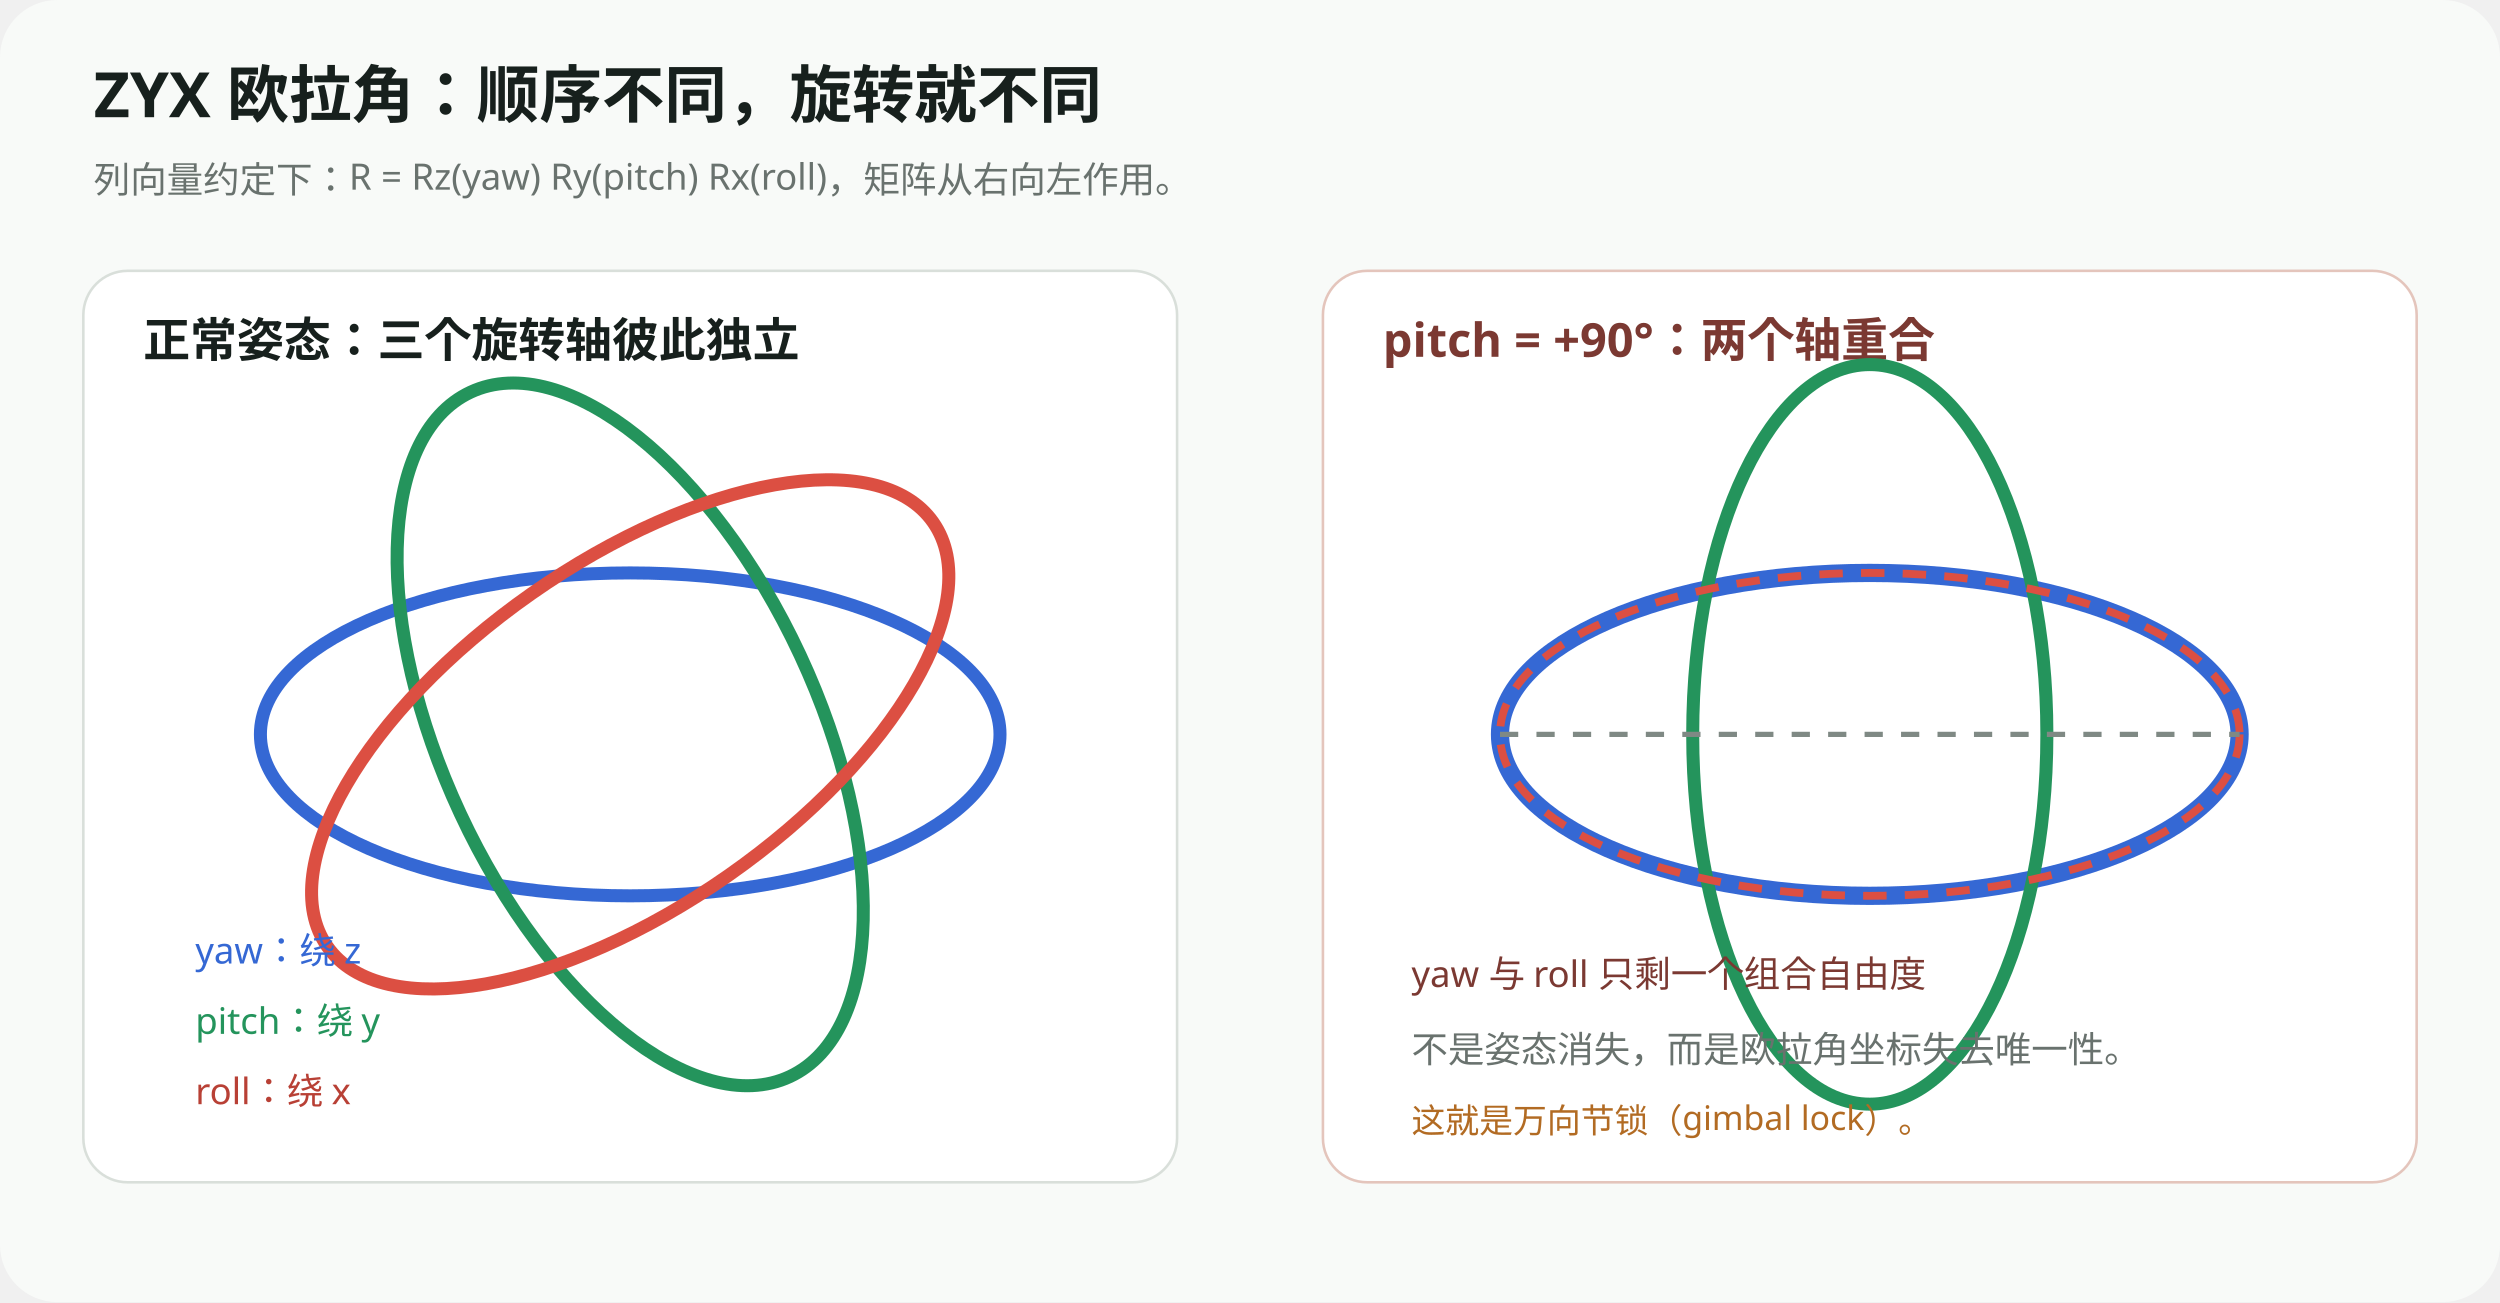
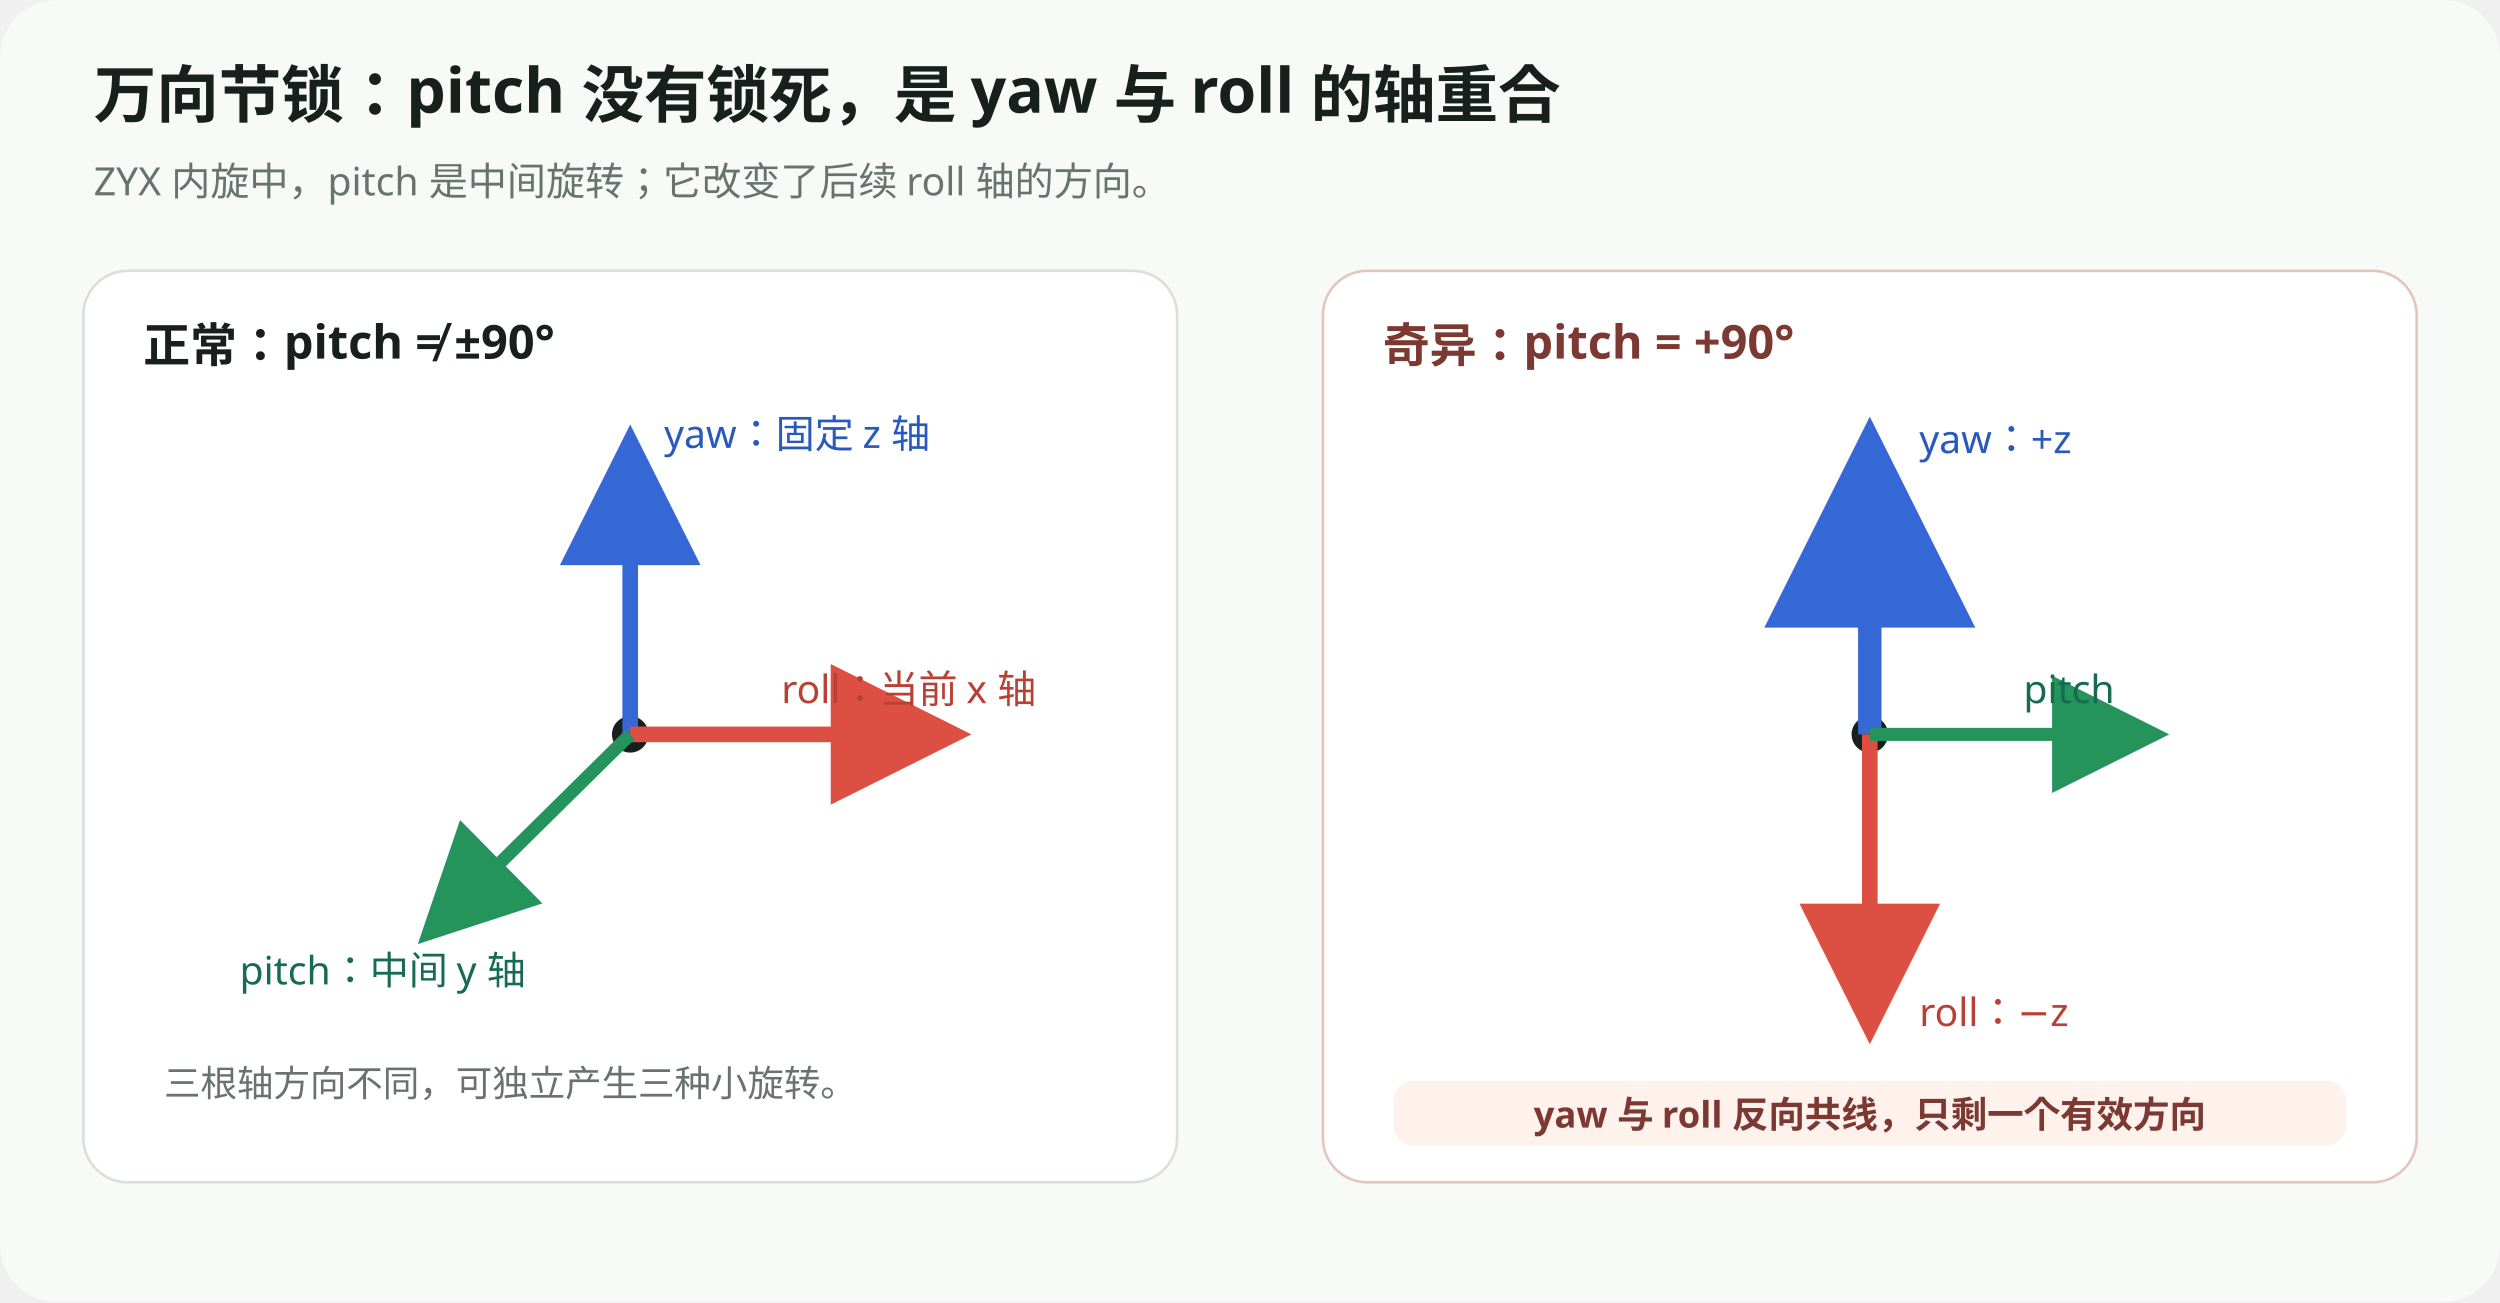
<svg xmlns="http://www.w3.org/2000/svg" width="960" height="500" viewBox="0 0 960 500">
  <defs>
-     <marker id="r" markerWidth="8" markerHeight="8" refX="7" refY="4" orient="auto">
-       <path d="M0 0L8 4L0 8Z" fill="#dc4f42" />
+     <marker id="blue" markerWidth="9" markerHeight="9" refX="8" refY="4.5" orient="auto">
+       <path d="M0 0L9 4.5L0 9Z" fill="#3568d4" />
    </marker>
-     <marker id="g" markerWidth="8" markerHeight="8" refX="7" refY="4" orient="auto">
-       <path d="M0 0L8 4L0 8Z" fill="#24945c" />
+     <marker id="red" markerWidth="9" markerHeight="9" refX="8" refY="4.5" orient="auto">
+       <path d="M0 0L9 4.5L0 9Z" fill="#dc4f42" />
    </marker>
-     <marker id="b" markerWidth="8" markerHeight="8" refX="7" refY="4" orient="auto">
-       <path d="M0 0L8 4L0 8Z" fill="#3568d4" />
+     <marker id="green" markerWidth="9" markerHeight="9" refX="8" refY="4.5" orient="auto">
+       <path d="M0 0L9 4.5L0 9Z" fill="#24945c" />
    </marker>
  </defs>
  <rect width="960" height="500" rx="22" fill="#f8faf8" />
-   <text x="36" y="45" font-family="sans-serif" font-size="24" font-weight="700" fill="#17201d">ZYX 欧拉角：顺序不同，旋转就不同</text>
-   <text x="36" y="74" font-family="sans-serif" font-size="14" fill="#69726e">列向量约定下：R = Rz(yaw) Ry(pitch) Rx(roll)，矩阵从右向左作用。</text>
+   <text x="36" y="45" font-family="sans-serif" font-size="24" font-weight="700" fill="#17201d">万向节锁：pitch 没有锁死，是 yaw 与 roll 的轴重合</text>
+   <text x="36" y="75" font-family="sans-serif" font-size="15" fill="#69726e">ZYX 内旋中，pitch 是中间旋转；它改变了后续 roll 轴的方向。</text>
  <rect x="32" y="104" width="420" height="350" rx="17" fill="#fff" stroke="#d9dfda" />
-   <text x="55" y="137" font-family="sans-serif" font-size="18" font-weight="700" fill="#17201d">正常姿态：三个旋转轴彼此独立</text>
-   <ellipse cx="242" cy="282" rx="142" ry="62" fill="none" stroke="#3568d4" stroke-width="5" />
-   <ellipse cx="242" cy="282" rx="72" ry="145" fill="none" stroke="#24945c" stroke-width="5" transform="rotate(-25 242 282)" />
-   <ellipse cx="242" cy="282" rx="66" ry="142" fill="none" stroke="#dc4f42" stroke-width="5" transform="rotate(55 242 282)" />
-   <text x="75" y="370" font-family="sans-serif" font-size="14" fill="#3568d4">yaw：绕 z</text>
-   <text x="75" y="397" font-family="sans-serif" font-size="14" fill="#24945c">pitch：绕 y</text>
-   <text x="75" y="424" font-family="sans-serif" font-size="14" fill="#b84035">roll：绕 x</text>
+   <text x="55" y="139" font-family="sans-serif" font-size="18" font-weight="700" fill="#17201d">正常：pitch ≠ ±90°</text>
+   <circle cx="242" cy="282" r="7" fill="#17201d" />
+   <line x1="242" y1="282" x2="242" y2="169" stroke="#3568d4" stroke-width="6" marker-end="url(#blue)" />
+   <line x1="242" y1="282" x2="367" y2="282" stroke="#dc4f42" stroke-width="6" marker-end="url(#red)" />
+   <line x1="242" y1="282" x2="164" y2="359" stroke="#24945c" stroke-width="5" marker-end="url(#green)" />
+   <text x="255" y="172" font-family="sans-serif" font-size="15" fill="#2859bd">yaw：固定 z 轴</text>
+   <text x="300" y="270" font-family="sans-serif" font-size="15" fill="#b84035">roll：当前 x 轴</text>
+   <text x="92" y="378" font-family="sans-serif" font-size="15" fill="#176b52">pitch：中间 y 轴</text>
+   <text x="63" y="421" font-family="sans-serif" font-size="14" fill="#69726e">三根轴方向不同，可独立产生三种小旋转。</text>
  <rect x="508" y="104" width="420" height="350" rx="17" fill="#fff" stroke="#e4c5bc" />
-   <text x="531" y="137" font-family="sans-serif" font-size="18" font-weight="700" fill="#7b3932">pitch = +90°：两个轴重合</text>
-   <ellipse cx="718" cy="282" rx="142" ry="62" fill="none" stroke="#3568d4" stroke-width="7" />
-   <ellipse cx="718" cy="282" rx="68" ry="142" fill="none" stroke="#24945c" stroke-width="5" />
-   <ellipse cx="718" cy="282" rx="142" ry="62" fill="none" stroke="#dc4f42" stroke-width="3" stroke-dasharray="9 7" />
-   <line x1="576" y1="282" x2="860" y2="282" stroke="#7f8984" stroke-width="2" stroke-dasharray="7 7" />
-   <text x="542" y="379" font-family="sans-serif" font-size="14" fill="#7b3932">yaw 与 roll 只剩一个组合自由度</text>
-   <text x="542" y="408" font-family="sans-serif" font-size="14" fill="#69726e">不是姿态消失，而是欧拉角坐标失去唯一性。</text>
-   <text x="542" y="435" font-family="sans-serif" font-size="13" fill="#b26b23">这就是万向节锁（gimbal lock）。</text>
+   <text x="531" y="139" font-family="sans-serif" font-size="18" font-weight="700" fill="#7b3932">奇异：pitch = +90°</text>
+   <circle cx="718" cy="282" r="7" fill="#17201d" />
+   <line x1="718" y1="282" x2="718" y2="169" stroke="#3568d4" stroke-width="9" marker-end="url(#blue)" />
+   <line x1="718" y1="282" x2="718" y2="395" stroke="#dc4f42" stroke-width="6" marker-end="url(#red)" />
+   <line x1="718" y1="282" x2="828" y2="282" stroke="#24945c" stroke-width="5" marker-end="url(#green)" />
+   <text x="737" y="174" font-family="sans-serif" font-size="15" fill="#2859bd">yaw：+z</text>
+   <text x="737" y="394" font-family="sans-serif" font-size="15" fill="#b84035">roll：−z</text>
+   <text x="777" y="270" font-family="sans-serif" font-size="15" fill="#176b52">pitch</text>
+   <rect x="535" y="415" width="366" height="25" rx="8" fill="#fff1ec" />
+   <text x="718" y="433" text-anchor="middle" font-family="sans-serif" font-size="14" font-weight="700" fill="#7b3932">yaw 与 roll 反向共线，只剩一个有效方向</text>
</svg>
